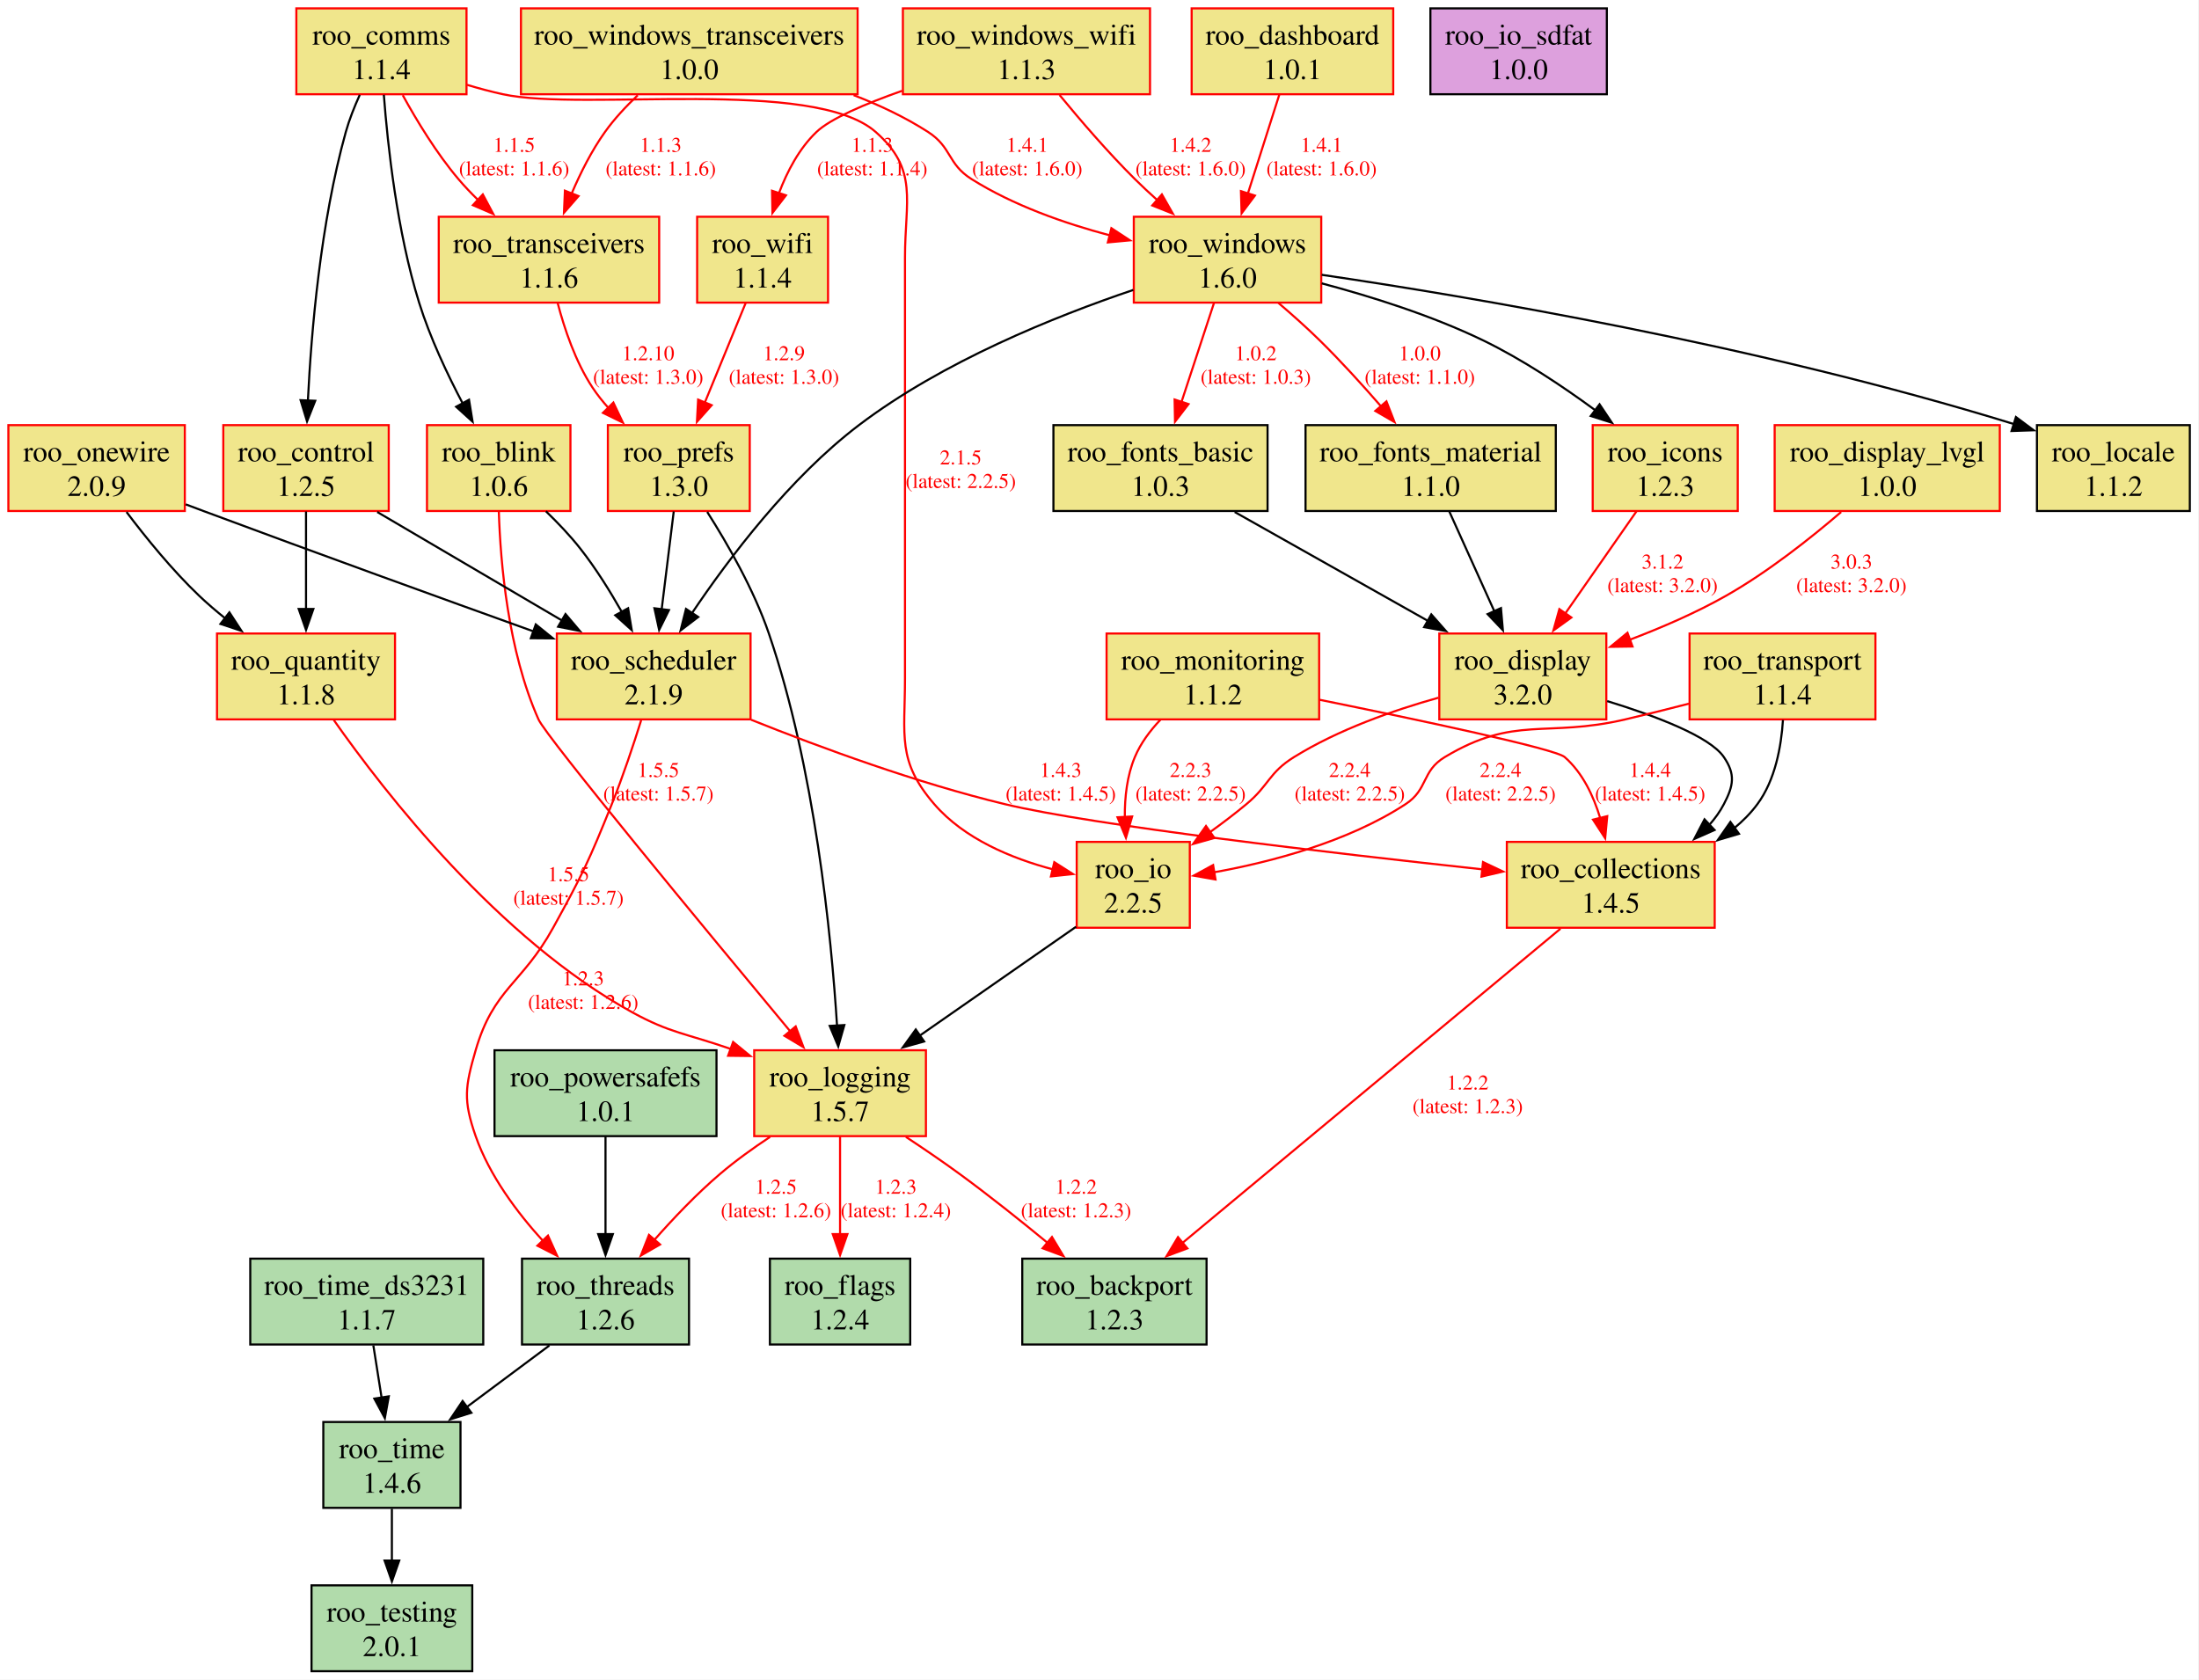
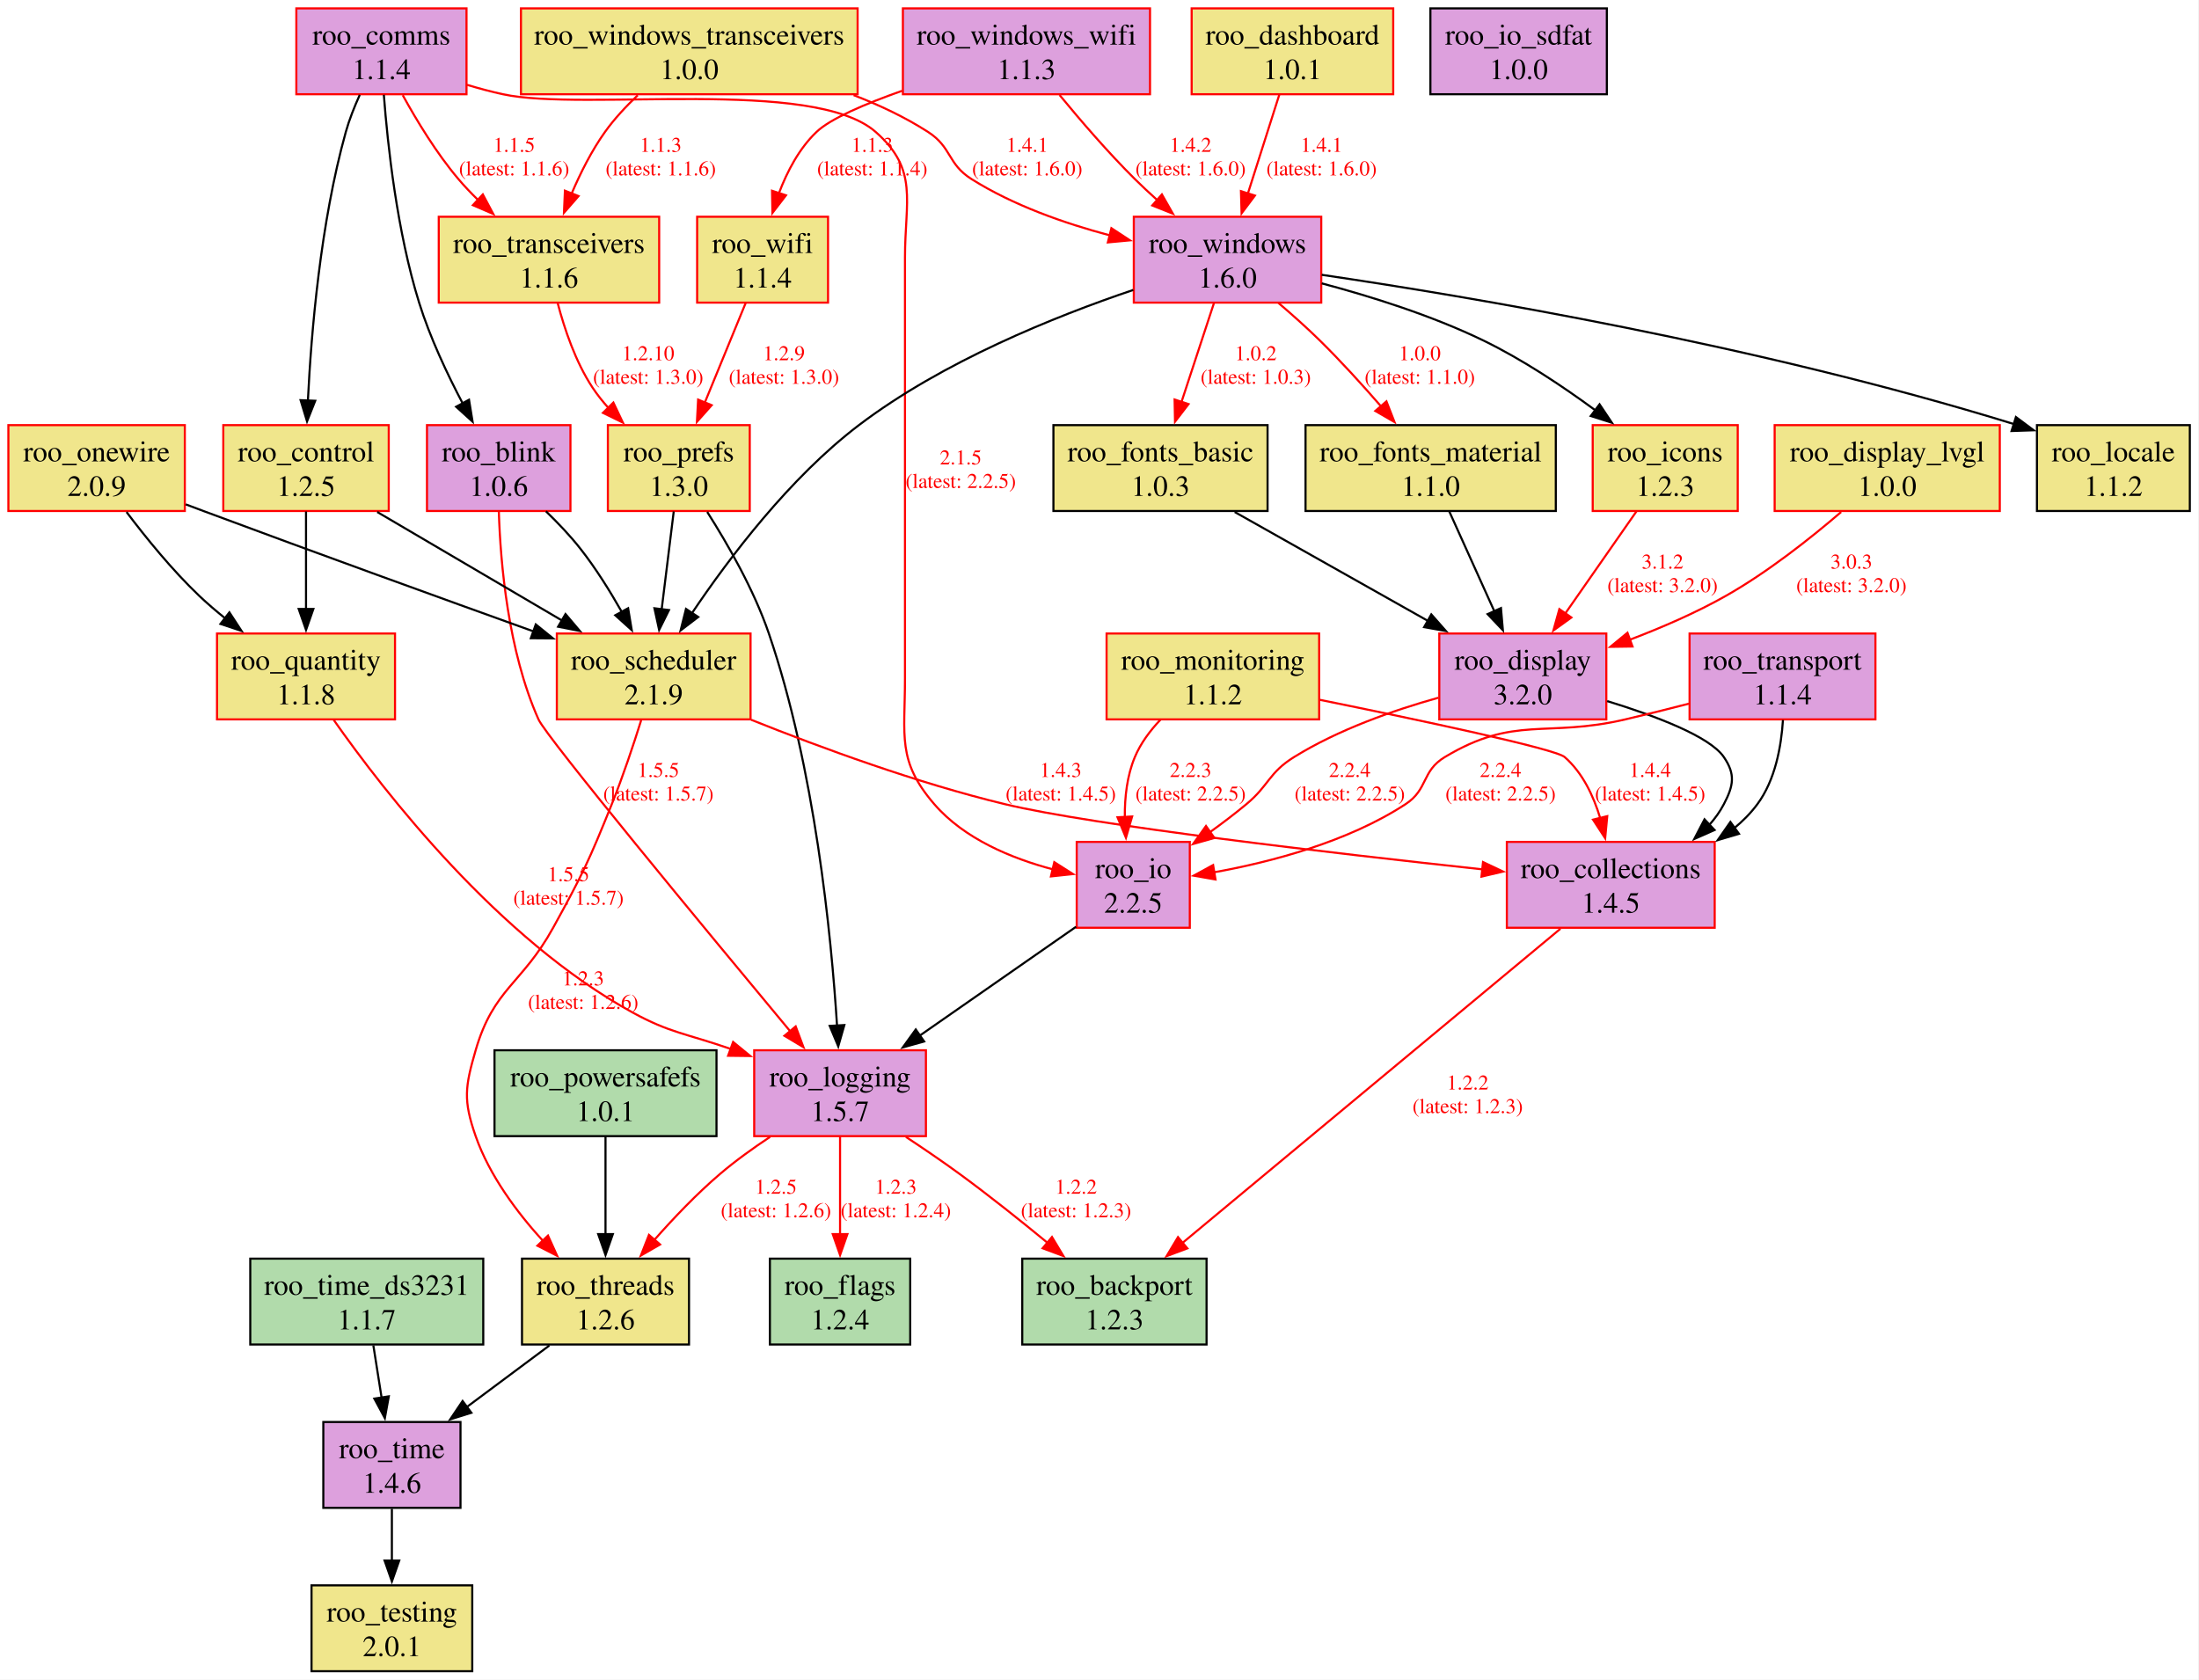
<svg xmlns="http://www.w3.org/2000/svg" width="1050pt" height="802pt" viewBox="0.00 0.00 1050.00 802.00">
  <g id="graph0" class="graph" transform="scale(1 1) rotate(0) translate(4 798)">
    <polygon fill="white" stroke="none" points="-4,4 -4,-798 1045.62,-798 1045.62,4 -4,4" />
    <g id="node1" class="node">
      <polygon fill="#b1dbab" stroke="black" points="572.12,-197 484.12,-197 484.12,-156 572.12,-156 572.12,-197" />
      <text xml:space="preserve" text-anchor="middle" x="528.12" y="-179.7" font-family="Times,serif" font-size="14.00">roo_backport</text>
      <text xml:space="preserve" text-anchor="middle" x="528.12" y="-163.2" font-family="Times,serif" font-size="14.00">1.2.3</text>
    </g>
    <g id="node2" class="node">
-       <polygon fill="khaki" stroke="red" points="268.38,-595 199.88,-595 199.88,-554 268.38,-554 268.38,-595" />
+       <polygon fill="plum" stroke="red" points="268.38,-595 199.88,-595 199.88,-554 268.38,-554 268.38,-595" />
      <text xml:space="preserve" text-anchor="middle" x="234.12" y="-577.7" font-family="Times,serif" font-size="14.00">roo_blink</text>
      <text xml:space="preserve" text-anchor="middle" x="234.12" y="-561.2" font-family="Times,serif" font-size="14.00">1.0.6</text>
    </g>
    <g id="node16" class="node">
-       <polygon fill="khaki" stroke="red" points="438.12,-296.5 356.12,-296.5 356.12,-255.5 438.12,-255.5 438.12,-296.5" />
+       <polygon fill="plum" stroke="red" points="438.12,-296.5 356.12,-296.5 356.12,-255.5 438.12,-255.5 438.12,-296.5" />
      <text xml:space="preserve" text-anchor="middle" x="397.12" y="-279.2" font-family="Times,serif" font-size="14.00">roo_logging</text>
      <text xml:space="preserve" text-anchor="middle" x="397.12" y="-262.7" font-family="Times,serif" font-size="14.00">1.5.7</text>
    </g>
    <g id="edge1" class="edge">
      <path fill="none" stroke="red" d="M234.19,-553.66C234.96,-529.29 238.54,-487.17 253.12,-454.5 256.94,-445.95 333.48,-353.44 373.38,-305.48" />
      <polygon fill="red" stroke="red" points="375.93,-307.89 379.64,-297.96 370.55,-303.41 375.93,-307.89" />
      <text xml:space="preserve" text-anchor="middle" x="310.37" y="-427" font-family="Times,serif" font-size="10.00" fill="red">1.5.5</text>
      <text xml:space="preserve" text-anchor="middle" x="310.37" y="-415.75" font-family="Times,serif" font-size="10.00" fill="red">(latest: 1.5.7)</text>
    </g>
    <g id="node22" class="node">
      <polygon fill="khaki" stroke="red" points="354.38,-495.5 261.88,-495.5 261.88,-454.5 354.38,-454.5 354.38,-495.5" />
      <text xml:space="preserve" text-anchor="middle" x="308.12" y="-478.2" font-family="Times,serif" font-size="14.00">roo_scheduler</text>
      <text xml:space="preserve" text-anchor="middle" x="308.12" y="-461.7" font-family="Times,serif" font-size="14.00">2.1.9</text>
    </g>
    <g id="edge2" class="edge">
      <path fill="none" stroke="black" d="M256.68,-553.86C262.37,-548.37 268.25,-542.2 273.12,-536 280.43,-526.71 287.27,-515.75 292.93,-505.75" />
      <polygon fill="black" stroke="black" points="295.92,-507.57 297.65,-497.12 289.78,-504.21 295.92,-507.57" />
    </g>
    <g id="node3" class="node">
-       <polygon fill="khaki" stroke="red" points="814.75,-396 715.5,-396 715.5,-355 814.75,-355 814.75,-396" />
+       <polygon fill="plum" stroke="red" points="814.75,-396 715.5,-396 715.5,-355 814.75,-355 814.75,-396" />
      <text xml:space="preserve" text-anchor="middle" x="765.12" y="-378.7" font-family="Times,serif" font-size="14.00">roo_collections</text>
      <text xml:space="preserve" text-anchor="middle" x="765.12" y="-362.2" font-family="Times,serif" font-size="14.00">1.4.5</text>
    </g>
    <g id="edge3" class="edge">
      <path fill="none" stroke="red" d="M741.1,-354.53C698.31,-318.96 608.9,-244.64 560.66,-204.54" />
      <polygon fill="red" stroke="red" points="562.96,-201.9 553.03,-198.2 558.48,-207.28 562.96,-201.9" />
      <text xml:space="preserve" text-anchor="middle" x="696.81" y="-277.75" font-family="Times,serif" font-size="10.00" fill="red">1.2.2</text>
      <text xml:space="preserve" text-anchor="middle" x="696.81" y="-266.5" font-family="Times,serif" font-size="10.00" fill="red">(latest: 1.2.3)</text>
    </g>
    <g id="node4" class="node">
-       <polygon fill="khaki" stroke="red" points="218.75,-794 137.5,-794 137.5,-753 218.75,-753 218.75,-794" />
+       <polygon fill="plum" stroke="red" points="218.75,-794 137.5,-794 137.5,-753 218.75,-753 218.75,-794" />
      <text xml:space="preserve" text-anchor="middle" x="178.12" y="-776.7" font-family="Times,serif" font-size="14.00">roo_comms</text>
      <text xml:space="preserve" text-anchor="middle" x="178.12" y="-760.2" font-family="Times,serif" font-size="14.00">1.1.4</text>
    </g>
    <g id="edge4" class="edge">
      <path fill="none" stroke="black" d="M179.28,-752.72C181.1,-728.76 185.57,-687.42 196.12,-653.5 201.31,-636.83 209.59,-619.27 217.1,-605.05" />
      <polygon fill="black" stroke="black" points="219.95,-607.12 221.65,-596.66 213.8,-603.78 219.95,-607.12" />
    </g>
    <g id="node5" class="node">
      <polygon fill="khaki" stroke="red" points="181.62,-595 102.62,-595 102.62,-554 181.62,-554 181.62,-595" />
      <text xml:space="preserve" text-anchor="middle" x="142.12" y="-577.7" font-family="Times,serif" font-size="14.00">roo_control</text>
      <text xml:space="preserve" text-anchor="middle" x="142.12" y="-561.2" font-family="Times,serif" font-size="14.00">1.2.5</text>
    </g>
    <g id="edge5" class="edge">
      <path fill="none" stroke="black" d="M167.78,-752.69C165.24,-747.1 162.78,-740.92 161.12,-735 149,-691.53 144.61,-639.28 143.02,-606.73" />
      <polygon fill="black" stroke="black" points="146.52,-606.63 142.61,-596.78 139.53,-606.92 146.52,-606.63" />
    </g>
    <g id="node13" class="node">
-       <polygon fill="khaki" stroke="red" points="564.12,-396 510.12,-396 510.12,-355 564.12,-355 564.12,-396" />
+       <polygon fill="plum" stroke="red" points="564.12,-396 510.12,-396 510.12,-355 564.12,-355 564.12,-396" />
      <text xml:space="preserve" text-anchor="middle" x="537.12" y="-378.7" font-family="Times,serif" font-size="14.00">roo_io</text>
      <text xml:space="preserve" text-anchor="middle" x="537.12" y="-362.2" font-family="Times,serif" font-size="14.00">2.2.5</text>
    </g>
    <g id="edge6" class="edge">
      <path fill="none" stroke="red" d="M219,-757.5C224.7,-755.78 230.52,-754.21 236.12,-753 274.99,-744.61 384.27,-761.25 414.12,-735 434.69,-716.92 428.12,-702.38 428.12,-675 428.12,-675 428.12,-675 428.12,-474 428.12,-446.62 424.23,-434.73 442.12,-414 456.46,-397.39 479.13,-388.08 498.72,-382.89" />
      <polygon fill="red" stroke="red" points="499.41,-386.32 508.35,-380.63 497.81,-379.51 499.41,-386.32" />
      <text xml:space="preserve" text-anchor="middle" x="454.75" y="-576.25" font-family="Times,serif" font-size="10.00" fill="red">2.1.5</text>
      <text xml:space="preserve" text-anchor="middle" x="454.75" y="-565" font-family="Times,serif" font-size="10.00" fill="red">(latest: 2.2.5)</text>
    </g>
    <g id="node27" class="node">
      <polygon fill="khaki" stroke="red" points="310.75,-694.5 205.5,-694.5 205.5,-653.5 310.75,-653.5 310.75,-694.5" />
      <text xml:space="preserve" text-anchor="middle" x="258.12" y="-677.2" font-family="Times,serif" font-size="14.00">roo_transceivers</text>
      <text xml:space="preserve" text-anchor="middle" x="258.12" y="-660.7" font-family="Times,serif" font-size="14.00">1.1.6</text>
    </g>
    <g id="edge7" class="edge">
      <path fill="none" stroke="red" d="M188.3,-752.56C195.01,-740.37 204.45,-724.8 214.88,-712.5 217.76,-709.1 220.96,-705.74 224.27,-702.51" />
      <polygon fill="red" stroke="red" points="226.54,-705.18 231.53,-695.83 221.8,-700.03 226.54,-705.18" />
      <text xml:space="preserve" text-anchor="middle" x="241.5" y="-725.5" font-family="Times,serif" font-size="10.00" fill="red">1.1.5</text>
      <text xml:space="preserve" text-anchor="middle" x="241.5" y="-714.25" font-family="Times,serif" font-size="10.00" fill="red">(latest: 1.1.6)</text>
    </g>
    <g id="node21" class="node">
      <polygon fill="khaki" stroke="red" points="184.62,-495.5 99.62,-495.5 99.62,-454.5 184.62,-454.5 184.62,-495.5" />
      <text xml:space="preserve" text-anchor="middle" x="142.12" y="-478.2" font-family="Times,serif" font-size="14.00">roo_quantity</text>
      <text xml:space="preserve" text-anchor="middle" x="142.12" y="-461.7" font-family="Times,serif" font-size="14.00">1.1.8</text>
    </g>
    <g id="edge8" class="edge">
      <path fill="none" stroke="black" d="M142.12,-553.77C142.12,-540.29 142.12,-522.16 142.12,-506.79" />
      <polygon fill="black" stroke="black" points="145.63,-507.21 142.13,-497.21 138.63,-507.21 145.63,-507.21" />
    </g>
    <g id="edge9" class="edge">
      <path fill="none" stroke="black" d="M176.12,-553.53C201.63,-538.55 236.77,-517.91 264.38,-501.69" />
      <polygon fill="black" stroke="black" points="266.02,-504.79 272.87,-496.71 262.48,-498.75 266.02,-504.79" />
    </g>
    <g id="node6" class="node">
      <polygon fill="khaki" stroke="red" points="661.25,-794 565,-794 565,-753 661.25,-753 661.25,-794" />
      <text xml:space="preserve" text-anchor="middle" x="613.12" y="-776.7" font-family="Times,serif" font-size="14.00">roo_dashboard</text>
      <text xml:space="preserve" text-anchor="middle" x="613.12" y="-760.2" font-family="Times,serif" font-size="14.00">1.0.1</text>
    </g>
    <g id="node30" class="node">
-       <polygon fill="khaki" stroke="red" points="626.88,-694.5 537.38,-694.5 537.38,-653.5 626.88,-653.5 626.88,-694.5" />
+       <polygon fill="plum" stroke="red" points="626.88,-694.5 537.38,-694.5 537.38,-653.5 626.88,-653.5 626.88,-694.5" />
      <text xml:space="preserve" text-anchor="middle" x="582.12" y="-677.2" font-family="Times,serif" font-size="14.00">roo_windows</text>
      <text xml:space="preserve" text-anchor="middle" x="582.12" y="-660.7" font-family="Times,serif" font-size="14.00">1.6.0</text>
    </g>
    <g id="edge10" class="edge">
      <path fill="none" stroke="red" d="M606.85,-752.77C602.52,-739.16 596.69,-720.8 591.77,-705.34" />
      <polygon fill="red" stroke="red" points="595.21,-704.61 588.85,-696.14 588.54,-706.73 595.21,-704.61" />
      <text xml:space="preserve" text-anchor="middle" x="627.03" y="-725.5" font-family="Times,serif" font-size="10.00" fill="red">1.4.1</text>
      <text xml:space="preserve" text-anchor="middle" x="627.03" y="-714.25" font-family="Times,serif" font-size="10.00" fill="red">(latest: 1.6.0)</text>
    </g>
    <g id="node7" class="node">
-       <polygon fill="khaki" stroke="red" points="763,-495.5 683.25,-495.5 683.25,-454.5 763,-454.5 763,-495.5" />
+       <polygon fill="plum" stroke="red" points="763,-495.5 683.25,-495.5 683.25,-454.5 763,-454.5 763,-495.5" />
      <text xml:space="preserve" text-anchor="middle" x="723.12" y="-478.2" font-family="Times,serif" font-size="14.00">roo_display</text>
      <text xml:space="preserve" text-anchor="middle" x="723.12" y="-461.7" font-family="Times,serif" font-size="14.00">3.2.0</text>
    </g>
    <g id="edge11" class="edge">
      <path fill="none" stroke="black" d="M763.41,-463.23C786.57,-456.14 812.39,-446.36 819.12,-436.5 824.76,-428.24 823.76,-422.86 819.12,-414 817.27,-410.45 814.91,-407.18 812.22,-404.16" />
      <polygon fill="black" stroke="black" points="814.69,-401.67 805,-397.38 809.89,-406.78 814.69,-401.67" />
    </g>
    <g id="edge12" class="edge">
      <path fill="none" stroke="red" d="M682.79,-464.83C661.3,-458.82 635.01,-449.61 613.88,-436.5 601.79,-429 602.06,-423.09 591.12,-414 585.65,-409.45 579.64,-404.89 573.68,-400.6" />
      <polygon fill="red" stroke="red" points="575.88,-397.87 565.68,-394.99 571.85,-403.6 575.88,-397.87" />
      <text xml:space="preserve" text-anchor="middle" x="640.5" y="-427" font-family="Times,serif" font-size="10.00" fill="red">2.2.4</text>
      <text xml:space="preserve" text-anchor="middle" x="640.5" y="-415.75" font-family="Times,serif" font-size="10.00" fill="red">(latest: 2.2.5)</text>
    </g>
    <g id="node8" class="node">
      <polygon fill="khaki" stroke="red" points="950.88,-595 843.38,-595 843.38,-554 950.88,-554 950.88,-595" />
      <text xml:space="preserve" text-anchor="middle" x="897.12" y="-577.7" font-family="Times,serif" font-size="14.00">roo_display_lvgl</text>
      <text xml:space="preserve" text-anchor="middle" x="897.12" y="-561.2" font-family="Times,serif" font-size="14.00">1.0.0</text>
    </g>
    <g id="edge13" class="edge">
      <path fill="none" stroke="red" d="M875.12,-553.52C860.36,-540.85 840.03,-524.78 820.12,-513.5 805.84,-505.41 789.47,-498.33 774.29,-492.57" />
      <polygon fill="red" stroke="red" points="775.51,-489.29 764.92,-489.14 773.1,-495.87 775.51,-489.29" />
      <text xml:space="preserve" text-anchor="middle" x="880.03" y="-526.5" font-family="Times,serif" font-size="10.00" fill="red">3.0.3</text>
      <text xml:space="preserve" text-anchor="middle" x="880.03" y="-515.25" font-family="Times,serif" font-size="10.00" fill="red">(latest: 3.2.0)</text>
    </g>
    <g id="node9" class="node">
      <polygon fill="#b1dbab" stroke="black" points="430.62,-197 363.62,-197 363.62,-156 430.62,-156 430.62,-197" />
      <text xml:space="preserve" text-anchor="middle" x="397.12" y="-179.7" font-family="Times,serif" font-size="14.00">roo_flags</text>
      <text xml:space="preserve" text-anchor="middle" x="397.12" y="-163.2" font-family="Times,serif" font-size="14.00">1.2.4</text>
    </g>
    <g id="node10" class="node">
      <polygon fill="khaki" stroke="black" points="601.25,-595 499,-595 499,-554 601.25,-554 601.25,-595" />
      <text xml:space="preserve" text-anchor="middle" x="550.12" y="-577.7" font-family="Times,serif" font-size="14.00">roo_fonts_basic</text>
      <text xml:space="preserve" text-anchor="middle" x="550.12" y="-561.2" font-family="Times,serif" font-size="14.00">1.0.3</text>
    </g>
    <g id="edge14" class="edge">
      <path fill="none" stroke="black" d="M585.55,-553.53C612.26,-538.48 649.08,-517.73 677.91,-501.48" />
      <polygon fill="black" stroke="black" points="679.43,-504.64 686.43,-496.68 676,-498.54 679.43,-504.64" />
    </g>
    <g id="node11" class="node">
      <polygon fill="khaki" stroke="black" points="738.88,-595 619.38,-595 619.38,-554 738.88,-554 738.88,-595" />
      <text xml:space="preserve" text-anchor="middle" x="679.12" y="-577.7" font-family="Times,serif" font-size="14.00">roo_fonts_material</text>
      <text xml:space="preserve" text-anchor="middle" x="679.12" y="-561.2" font-family="Times,serif" font-size="14.00">1.1.0</text>
    </g>
    <g id="edge15" class="edge">
      <path fill="none" stroke="black" d="M688.03,-553.77C694.23,-540.03 702.62,-521.44 709.64,-505.89" />
      <polygon fill="black" stroke="black" points="712.69,-507.64 713.61,-497.08 706.31,-504.76 712.69,-507.64" />
    </g>
    <g id="node12" class="node">
      <polygon fill="khaki" stroke="red" points="825.75,-595 756.5,-595 756.5,-554 825.75,-554 825.75,-595" />
      <text xml:space="preserve" text-anchor="middle" x="791.12" y="-577.7" font-family="Times,serif" font-size="14.00">roo_icons</text>
      <text xml:space="preserve" text-anchor="middle" x="791.12" y="-561.2" font-family="Times,serif" font-size="14.00">1.2.3</text>
    </g>
    <g id="edge16" class="edge">
      <path fill="none" stroke="red" d="M777.36,-553.77C767.59,-539.76 754.32,-520.73 743.35,-504.99" />
      <polygon fill="red" stroke="red" points="746.32,-503.14 737.73,-496.94 740.58,-507.15 746.32,-503.14" />
      <text xml:space="preserve" text-anchor="middle" x="789.84" y="-526.5" font-family="Times,serif" font-size="10.00" fill="red">3.1.2</text>
      <text xml:space="preserve" text-anchor="middle" x="789.84" y="-515.25" font-family="Times,serif" font-size="10.00" fill="red">(latest: 3.2.0)</text>
    </g>
    <g id="edge17" class="edge">
      <path fill="none" stroke="black" d="M509.8,-355.47C488.54,-340.66 458.78,-319.94 435.19,-303.51" />
      <polygon fill="black" stroke="black" points="437.27,-300.7 427.07,-297.85 433.27,-306.44 437.27,-300.7" />
    </g>
    <g id="node14" class="node">
      <polygon fill="plum" stroke="black" points="763.25,-794 679,-794 679,-753 763.25,-753 763.25,-794" />
      <text xml:space="preserve" text-anchor="middle" x="721.12" y="-776.7" font-family="Times,serif" font-size="14.00">roo_io_sdfat</text>
      <text xml:space="preserve" text-anchor="middle" x="721.12" y="-760.2" font-family="Times,serif" font-size="14.00">1.0.0</text>
    </g>
    <g id="node15" class="node">
      <polygon fill="khaki" stroke="black" points="1041.62,-595 968.62,-595 968.62,-554 1041.62,-554 1041.62,-595" />
      <text xml:space="preserve" text-anchor="middle" x="1005.12" y="-577.7" font-family="Times,serif" font-size="14.00">roo_locale</text>
      <text xml:space="preserve" text-anchor="middle" x="1005.12" y="-561.2" font-family="Times,serif" font-size="14.00">1.1.2</text>
    </g>
    <g id="edge18" class="edge">
      <path fill="none" stroke="red" d="M428.57,-255.11C436.98,-249.58 446,-243.44 454.12,-237.5 468.33,-227.11 483.52,-214.98 496.41,-204.37" />
      <polygon fill="red" stroke="red" points="498.31,-207.34 503.77,-198.26 493.84,-201.95 498.31,-207.34" />
      <text xml:space="preserve" text-anchor="middle" x="509.79" y="-228" font-family="Times,serif" font-size="10.00" fill="red">1.2.2</text>
      <text xml:space="preserve" text-anchor="middle" x="509.79" y="-216.75" font-family="Times,serif" font-size="10.00" fill="red">(latest: 1.2.3)</text>
    </g>
    <g id="edge19" class="edge">
      <path fill="none" stroke="red" d="M397.12,-255.27C397.12,-241.79 397.12,-223.66 397.12,-208.29" />
      <polygon fill="red" stroke="red" points="400.63,-208.71 397.13,-198.71 393.63,-208.71 400.63,-208.71" />
      <text xml:space="preserve" text-anchor="middle" x="423.75" y="-228" font-family="Times,serif" font-size="10.00" fill="red">1.2.3</text>
      <text xml:space="preserve" text-anchor="middle" x="423.75" y="-216.75" font-family="Times,serif" font-size="10.00" fill="red">(latest: 1.2.4)</text>
    </g>
    <g id="node24" class="node">
-       <polygon fill="#b1dbab" stroke="black" points="325,-197 245.25,-197 245.25,-156 325,-156 325,-197" />
+       <polygon fill="khaki" stroke="black" points="325,-197 245.25,-197 245.25,-156 325,-156 325,-197" />
      <text xml:space="preserve" text-anchor="middle" x="285.12" y="-179.7" font-family="Times,serif" font-size="14.00">roo_threads</text>
      <text xml:space="preserve" text-anchor="middle" x="285.12" y="-163.2" font-family="Times,serif" font-size="14.00">1.2.6</text>
    </g>
    <g id="edge20" class="edge">
      <path fill="none" stroke="red" d="M363.71,-255.14C355.62,-249.79 347.2,-243.74 339.88,-237.5 328.72,-228 317.6,-216.33 308.33,-205.81" />
      <polygon fill="red" stroke="red" points="311.18,-203.76 302,-198.47 305.87,-208.33 311.18,-203.76" />
      <text xml:space="preserve" text-anchor="middle" x="366.5" y="-228" font-family="Times,serif" font-size="10.00" fill="red">1.2.5</text>
      <text xml:space="preserve" text-anchor="middle" x="366.5" y="-216.75" font-family="Times,serif" font-size="10.00" fill="red">(latest: 1.2.6)</text>
    </g>
    <g id="node17" class="node">
      <polygon fill="khaki" stroke="red" points="625.88,-495.5 524.38,-495.5 524.38,-454.5 625.88,-454.5 625.88,-495.5" />
      <text xml:space="preserve" text-anchor="middle" x="575.12" y="-478.2" font-family="Times,serif" font-size="14.00">roo_monitoring</text>
      <text xml:space="preserve" text-anchor="middle" x="575.12" y="-461.7" font-family="Times,serif" font-size="14.00">1.1.2</text>
    </g>
    <g id="edge21" class="edge">
      <path fill="none" stroke="red" d="M625.94,-463.89C673.72,-454.19 738.62,-440.45 743.12,-436.5 751.64,-429.04 756.87,-417.99 760.07,-407.39" />
      <polygon fill="red" stroke="red" points="763.45,-408.29 762.45,-397.74 756.65,-406.62 763.45,-408.29" />
      <text xml:space="preserve" text-anchor="middle" x="783.92" y="-427" font-family="Times,serif" font-size="10.00" fill="red">1.4.4</text>
      <text xml:space="preserve" text-anchor="middle" x="783.92" y="-415.75" font-family="Times,serif" font-size="10.00" fill="red">(latest: 1.4.5)</text>
    </g>
    <g id="edge22" class="edge">
      <path fill="none" stroke="red" d="M550.16,-454.4C545.18,-449.16 540.64,-443.1 537.88,-436.5 534.16,-427.65 533.02,-417.4 533.09,-407.91" />
      <polygon fill="red" stroke="red" points="536.58,-408.13 533.63,-397.96 529.59,-407.75 536.58,-408.13" />
      <text xml:space="preserve" text-anchor="middle" x="564.5" y="-427" font-family="Times,serif" font-size="10.00" fill="red">2.2.3</text>
      <text xml:space="preserve" text-anchor="middle" x="564.5" y="-415.75" font-family="Times,serif" font-size="10.00" fill="red">(latest: 2.2.5)</text>
    </g>
    <g id="node18" class="node">
      <polygon fill="khaki" stroke="red" points="84.25,-595 0,-595 0,-554 84.25,-554 84.25,-595" />
      <text xml:space="preserve" text-anchor="middle" x="42.12" y="-577.7" font-family="Times,serif" font-size="14.00">roo_onewire</text>
      <text xml:space="preserve" text-anchor="middle" x="42.12" y="-561.2" font-family="Times,serif" font-size="14.00">2.0.9</text>
    </g>
    <g id="edge24" class="edge">
      <path fill="none" stroke="black" d="M56.42,-553.51C65.63,-541.3 78.26,-525.73 91.12,-513.5 95,-509.81 99.25,-506.17 103.59,-502.69" />
      <polygon fill="black" stroke="black" points="105.53,-505.61 111.32,-496.74 101.26,-500.07 105.53,-505.61" />
    </g>
    <g id="edge23" class="edge">
      <path fill="none" stroke="black" d="M84.68,-557.17C87.54,-556.09 90.37,-555.03 93.12,-554 146.46,-534.13 207.48,-512.05 250.86,-496.47" />
      <polygon fill="black" stroke="black" points="251.83,-499.84 260.06,-493.17 249.47,-493.25 251.83,-499.84" />
    </g>
    <g id="node19" class="node">
      <polygon fill="#b1dbab" stroke="black" points="338.12,-296.5 232.12,-296.5 232.12,-255.5 338.12,-255.5 338.12,-296.5" />
      <text xml:space="preserve" text-anchor="middle" x="285.12" y="-279.2" font-family="Times,serif" font-size="14.00">roo_powersafefs</text>
      <text xml:space="preserve" text-anchor="middle" x="285.12" y="-262.7" font-family="Times,serif" font-size="14.00">1.0.1</text>
    </g>
    <g id="edge25" class="edge">
      <path fill="none" stroke="black" d="M285.12,-255.27C285.12,-241.79 285.12,-223.66 285.12,-208.29" />
      <polygon fill="black" stroke="black" points="288.63,-208.71 285.13,-198.71 281.63,-208.71 288.63,-208.71" />
    </g>
    <g id="node20" class="node">
      <polygon fill="khaki" stroke="red" points="354,-595 286.25,-595 286.25,-554 354,-554 354,-595" />
      <text xml:space="preserve" text-anchor="middle" x="320.12" y="-577.7" font-family="Times,serif" font-size="14.00">roo_prefs</text>
      <text xml:space="preserve" text-anchor="middle" x="320.12" y="-561.2" font-family="Times,serif" font-size="14.00">1.3.0</text>
    </g>
    <g id="edge26" class="edge">
      <path fill="none" stroke="black" d="M333.69,-553.56C343.4,-538.31 355.98,-516.43 363.12,-495.5 385.08,-431.21 392.93,-351.41 395.68,-308.25" />
      <polygon fill="black" stroke="black" points="399.17,-308.54 396.26,-298.35 392.18,-308.13 399.17,-308.54" />
    </g>
    <g id="edge27" class="edge">
      <path fill="none" stroke="black" d="M317.7,-553.77C316.04,-540.29 313.81,-522.16 311.91,-506.79" />
      <polygon fill="black" stroke="black" points="315.43,-506.7 310.73,-497.2 308.48,-507.56 315.43,-506.7" />
    </g>
    <g id="edge28" class="edge">
      <path fill="none" stroke="red" d="M155.39,-454.17C179.49,-419.85 233.92,-349.67 298.12,-314.5 315.85,-304.79 323.41,-304.57 345.06,-297.09" />
      <polygon fill="red" stroke="red" points="346.05,-300.46 354.26,-293.75 343.66,-293.88 346.05,-300.46" />
      <text xml:space="preserve" text-anchor="middle" x="267.45" y="-377.25" font-family="Times,serif" font-size="10.00" fill="red">1.5.5</text>
      <text xml:space="preserve" text-anchor="middle" x="267.45" y="-366" font-family="Times,serif" font-size="10.00" fill="red">(latest: 1.5.7)</text>
    </g>
    <g id="edge29" class="edge">
      <path fill="none" stroke="red" d="M354.66,-454.31C387.88,-441.01 433.93,-424.1 475.88,-414 517.87,-403.89 632.38,-390.6 704.08,-382.86" />
      <polygon fill="red" stroke="red" points="704.13,-386.37 713.7,-381.83 703.38,-379.41 704.13,-386.37" />
      <text xml:space="preserve" text-anchor="middle" x="502.5" y="-427" font-family="Times,serif" font-size="10.00" fill="red">1.4.3</text>
      <text xml:space="preserve" text-anchor="middle" x="502.5" y="-415.75" font-family="Times,serif" font-size="10.00" fill="red">(latest: 1.4.5)</text>
    </g>
    <g id="edge30" class="edge">
      <path fill="none" stroke="red" d="M302.14,-454.05C298.45,-442.27 293.41,-427.14 288.12,-414 277.29,-387.07 274.13,-380.42 260.12,-355 245.28,-328.05 231.69,-326.05 223.12,-296.5 218.05,-279 217.12,-272.7 223.12,-255.5 229.69,-236.7 242.88,-219.04 255.42,-205.29" />
      <polygon fill="red" stroke="red" points="257.66,-208.01 262.03,-198.35 252.6,-203.18 257.66,-208.01" />
      <text xml:space="preserve" text-anchor="middle" x="274.47" y="-327.5" font-family="Times,serif" font-size="10.00" fill="red">1.2.3</text>
      <text xml:space="preserve" text-anchor="middle" x="274.47" y="-316.25" font-family="Times,serif" font-size="10.00" fill="red">(latest: 1.2.6)</text>
    </g>
    <g id="node23" class="node">
-       <polygon fill="#b1dbab" stroke="black" points="221.5,-41 144.75,-41 144.75,0 221.5,0 221.5,-41" />
+       <polygon fill="khaki" stroke="black" points="221.5,-41 144.75,-41 144.75,0 221.5,0 221.5,-41" />
      <text xml:space="preserve" text-anchor="middle" x="183.12" y="-23.7" font-family="Times,serif" font-size="14.00">roo_testing</text>
      <text xml:space="preserve" text-anchor="middle" x="183.12" y="-7.2" font-family="Times,serif" font-size="14.00">2.0.1</text>
    </g>
    <g id="node25" class="node">
-       <polygon fill="#b1dbab" stroke="black" points="215.88,-119 150.38,-119 150.38,-78 215.88,-78 215.88,-119" />
+       <polygon fill="plum" stroke="black" points="215.88,-119 150.38,-119 150.38,-78 215.88,-78 215.88,-119" />
      <text xml:space="preserve" text-anchor="middle" x="183.12" y="-101.7" font-family="Times,serif" font-size="14.00">roo_time</text>
      <text xml:space="preserve" text-anchor="middle" x="183.12" y="-85.2" font-family="Times,serif" font-size="14.00">1.4.6</text>
    </g>
    <g id="edge31" class="edge">
      <path fill="none" stroke="black" d="M258.33,-155.53C246.26,-146.54 231.85,-135.8 218.88,-126.14" />
      <polygon fill="black" stroke="black" points="221.07,-123.41 210.96,-120.24 216.89,-129.02 221.07,-123.41" />
    </g>
    <g id="edge32" class="edge">
      <path fill="none" stroke="black" d="M183.12,-77.53C183.12,-69.94 183.12,-61.1 183.12,-52.71" />
      <polygon fill="black" stroke="black" points="186.63,-52.85 183.13,-42.85 179.63,-52.85 186.63,-52.85" />
    </g>
    <g id="node26" class="node">
      <polygon fill="#b1dbab" stroke="black" points="226.75,-197 115.5,-197 115.5,-156 226.75,-156 226.75,-197" />
      <text xml:space="preserve" text-anchor="middle" x="171.12" y="-179.7" font-family="Times,serif" font-size="14.00">roo_time_ds3231</text>
      <text xml:space="preserve" text-anchor="middle" x="171.12" y="-163.2" font-family="Times,serif" font-size="14.00">1.1.7</text>
    </g>
    <g id="edge33" class="edge">
      <path fill="none" stroke="black" d="M174.28,-155.53C175.49,-147.85 176.91,-138.89 178.24,-130.42" />
      <polygon fill="black" stroke="black" points="181.65,-131.25 179.76,-120.83 174.74,-130.16 181.65,-131.25" />
    </g>
    <g id="edge34" class="edge">
      <path fill="none" stroke="red" d="M262.3,-653.23C265.52,-640.95 270.8,-625.24 278.88,-613 281.14,-609.57 283.79,-606.24 286.63,-603.08" />
      <polygon fill="red" stroke="red" points="288.88,-605.78 293.42,-596.21 283.9,-600.86 288.88,-605.78" />
      <text xml:space="preserve" text-anchor="middle" x="305.5" y="-626" font-family="Times,serif" font-size="10.00" fill="red">1.2.10</text>
      <text xml:space="preserve" text-anchor="middle" x="305.5" y="-614.75" font-family="Times,serif" font-size="10.00" fill="red">(latest: 1.3.0)</text>
    </g>
    <g id="node28" class="node">
-       <polygon fill="khaki" stroke="red" points="891.5,-495.5 802.75,-495.5 802.75,-454.5 891.5,-454.5 891.5,-495.5" />
+       <polygon fill="plum" stroke="red" points="891.5,-495.5 802.75,-495.5 802.75,-454.5 891.5,-454.5 891.5,-495.5" />
      <text xml:space="preserve" text-anchor="middle" x="847.12" y="-478.2" font-family="Times,serif" font-size="14.00">roo_transport</text>
      <text xml:space="preserve" text-anchor="middle" x="847.12" y="-461.7" font-family="Times,serif" font-size="14.00">1.1.4</text>
    </g>
    <g id="edge35" class="edge">
      <path fill="none" stroke="black" d="M847.34,-454.18C846.54,-441.57 843.67,-425.52 835.12,-414 831.96,-409.73 828.15,-405.89 823.97,-402.45" />
      <polygon fill="black" stroke="black" points="826.35,-399.85 816.19,-396.84 822.25,-405.53 826.35,-399.85" />
    </g>
    <g id="edge36" class="edge">
      <path fill="none" stroke="red" d="M802.4,-461.99C792.45,-459.43 781.95,-456.8 772.12,-454.5 734,-445.57 719.44,-456.66 685.88,-436.5 674.72,-429.8 678.02,-421.12 667.12,-414 639.42,-395.91 602.84,-386.37 575.54,-381.45" />
      <polygon fill="red" stroke="red" points="576.39,-378.05 565.96,-379.87 575.25,-384.95 576.39,-378.05" />
      <text xml:space="preserve" text-anchor="middle" x="712.5" y="-427" font-family="Times,serif" font-size="10.00" fill="red">2.2.4</text>
      <text xml:space="preserve" text-anchor="middle" x="712.5" y="-415.75" font-family="Times,serif" font-size="10.00" fill="red">(latest: 2.2.5)</text>
    </g>
    <g id="node29" class="node">
      <polygon fill="khaki" stroke="red" points="391.38,-694.5 328.88,-694.5 328.88,-653.5 391.38,-653.5 391.38,-694.5" />
      <text xml:space="preserve" text-anchor="middle" x="360.12" y="-677.2" font-family="Times,serif" font-size="14.00">roo_wifi</text>
      <text xml:space="preserve" text-anchor="middle" x="360.12" y="-660.7" font-family="Times,serif" font-size="14.00">1.1.4</text>
    </g>
    <g id="edge37" class="edge">
      <path fill="none" stroke="red" d="M352.03,-653.27C346.45,-639.66 338.91,-621.3 332.57,-605.84" />
      <polygon fill="red" stroke="red" points="335.82,-604.52 328.78,-596.6 329.34,-607.18 335.82,-604.52" />
      <text xml:space="preserve" text-anchor="middle" x="370.33" y="-626" font-family="Times,serif" font-size="10.00" fill="red">1.2.9</text>
      <text xml:space="preserve" text-anchor="middle" x="370.33" y="-614.75" font-family="Times,serif" font-size="10.00" fill="red">(latest: 1.3.0)</text>
    </g>
    <g id="edge38" class="edge">
      <path fill="none" stroke="red" d="M575.65,-653.27C571.18,-639.66 565.16,-621.3 560.08,-605.84" />
      <polygon fill="red" stroke="red" points="563.51,-605.05 557.06,-596.64 556.86,-607.23 563.51,-605.05" />
      <text xml:space="preserve" text-anchor="middle" x="595.62" y="-626" font-family="Times,serif" font-size="10.00" fill="red">1.0.2</text>
      <text xml:space="preserve" text-anchor="middle" x="595.62" y="-614.75" font-family="Times,serif" font-size="10.00" fill="red">(latest: 1.0.3)</text>
    </g>
    <g id="edge39" class="edge">
      <path fill="none" stroke="red" d="M606.42,-653.36C612.98,-647.77 619.97,-641.55 626.12,-635.5 636.17,-625.63 646.57,-614.18 655.46,-603.93" />
      <polygon fill="red" stroke="red" points="658.01,-606.34 661.86,-596.47 652.7,-601.78 658.01,-606.34" />
      <text xml:space="preserve" text-anchor="middle" x="673.94" y="-626" font-family="Times,serif" font-size="10.00" fill="red">1.0.0</text>
      <text xml:space="preserve" text-anchor="middle" x="673.94" y="-614.75" font-family="Times,serif" font-size="10.00" fill="red">(latest: 1.1.0)</text>
    </g>
    <g id="edge41" class="edge">
      <path fill="none" stroke="black" d="M627.12,-662.69C650.71,-656.43 679.69,-647.33 704.12,-635.5 722.86,-626.43 742.08,-613.61 757.67,-602.15" />
      <polygon fill="black" stroke="black" points="759.77,-604.95 765.66,-596.15 755.56,-599.36 759.77,-604.95" />
    </g>
    <g id="edge40" class="edge">
      <path fill="none" stroke="black" d="M627.11,-666.78C696.69,-656.5 834.48,-633.52 957.78,-595.46" />
      <polygon fill="black" stroke="black" points="958.58,-598.87 967.08,-592.54 956.49,-592.19 958.58,-598.87" />
    </g>
    <g id="edge42" class="edge">
      <path fill="none" stroke="black" d="M537.12,-659.55C499.61,-646.89 446.05,-625.32 406.12,-595 373.05,-569.88 344.07,-531.49 326.36,-505.15" />
      <polygon fill="black" stroke="black" points="329.4,-503.39 320.98,-496.96 323.55,-507.24 329.4,-503.39" />
    </g>
    <g id="node31" class="node">
      <polygon fill="khaki" stroke="red" points="405.5,-794 244.75,-794 244.75,-753 405.5,-753 405.5,-794" />
      <text xml:space="preserve" text-anchor="middle" x="325.12" y="-776.7" font-family="Times,serif" font-size="14.00">roo_windows_transceivers</text>
      <text xml:space="preserve" text-anchor="middle" x="325.12" y="-760.2" font-family="Times,serif" font-size="14.00">1.0.0</text>
    </g>
    <g id="edge43" class="edge">
      <path fill="none" stroke="red" d="M300.51,-752.51C294.91,-747.21 289.31,-741.22 284.88,-735 278.52,-726.1 273.17,-715.45 268.97,-705.6" />
      <polygon fill="red" stroke="red" points="272.24,-704.36 265.28,-696.38 265.74,-706.96 272.24,-704.36" />
      <text xml:space="preserve" text-anchor="middle" x="311.5" y="-725.5" font-family="Times,serif" font-size="10.00" fill="red">1.1.3</text>
      <text xml:space="preserve" text-anchor="middle" x="311.5" y="-714.25" font-family="Times,serif" font-size="10.00" fill="red">(latest: 1.1.6)</text>
    </g>
    <g id="edge44" class="edge">
      <path fill="none" stroke="red" d="M403.59,-752.58C415.97,-747.79 428.26,-741.99 439.12,-735 450.56,-727.64 448.36,-719.75 459.88,-712.5 479.79,-699.96 504.18,-691.38 525.92,-685.62" />
      <polygon fill="red" stroke="red" points="526.68,-689.04 535.54,-683.23 524.99,-682.25 526.68,-689.04" />
      <text xml:space="preserve" text-anchor="middle" x="486.5" y="-725.5" font-family="Times,serif" font-size="10.00" fill="red">1.4.1</text>
      <text xml:space="preserve" text-anchor="middle" x="486.5" y="-714.25" font-family="Times,serif" font-size="10.00" fill="red">(latest: 1.6.0)</text>
    </g>
    <g id="node32" class="node">
-       <polygon fill="khaki" stroke="red" points="545.12,-794 427.12,-794 427.12,-753 545.12,-753 545.12,-794" />
+       <polygon fill="plum" stroke="red" points="545.12,-794 427.12,-794 427.12,-753 545.12,-753 545.12,-794" />
      <text xml:space="preserve" text-anchor="middle" x="486.12" y="-776.7" font-family="Times,serif" font-size="14.00">roo_windows_wifi</text>
      <text xml:space="preserve" text-anchor="middle" x="486.12" y="-760.2" font-family="Times,serif" font-size="14.00">1.1.3</text>
    </g>
    <g id="edge45" class="edge">
      <path fill="none" stroke="red" d="M426.77,-754.65C409.03,-748.39 392.53,-741.35 385.88,-735 377.62,-727.13 371.88,-716.18 367.95,-705.78" />
      <polygon fill="red" stroke="red" points="371.29,-704.73 364.83,-696.33 364.64,-706.92 371.29,-704.73" />
      <text xml:space="preserve" text-anchor="middle" x="412.5" y="-725.5" font-family="Times,serif" font-size="10.00" fill="red">1.1.3</text>
      <text xml:space="preserve" text-anchor="middle" x="412.5" y="-714.25" font-family="Times,serif" font-size="10.00" fill="red">(latest: 1.1.4)</text>
    </g>
    <g id="edge46" class="edge">
      <path fill="none" stroke="red" d="M501.94,-752.63C511.83,-740.6 525.08,-725.19 537.88,-712.5 541.25,-709.15 544.89,-705.76 548.58,-702.46" />
      <polygon fill="red" stroke="red" points="550.79,-705.17 556.03,-695.97 546.19,-699.89 550.79,-705.17" />
      <text xml:space="preserve" text-anchor="middle" x="564.5" y="-725.5" font-family="Times,serif" font-size="10.00" fill="red">1.4.2</text>
      <text xml:space="preserve" text-anchor="middle" x="564.5" y="-714.25" font-family="Times,serif" font-size="10.00" fill="red">(latest: 1.6.0)</text>
    </g>
  </g>
</svg>
